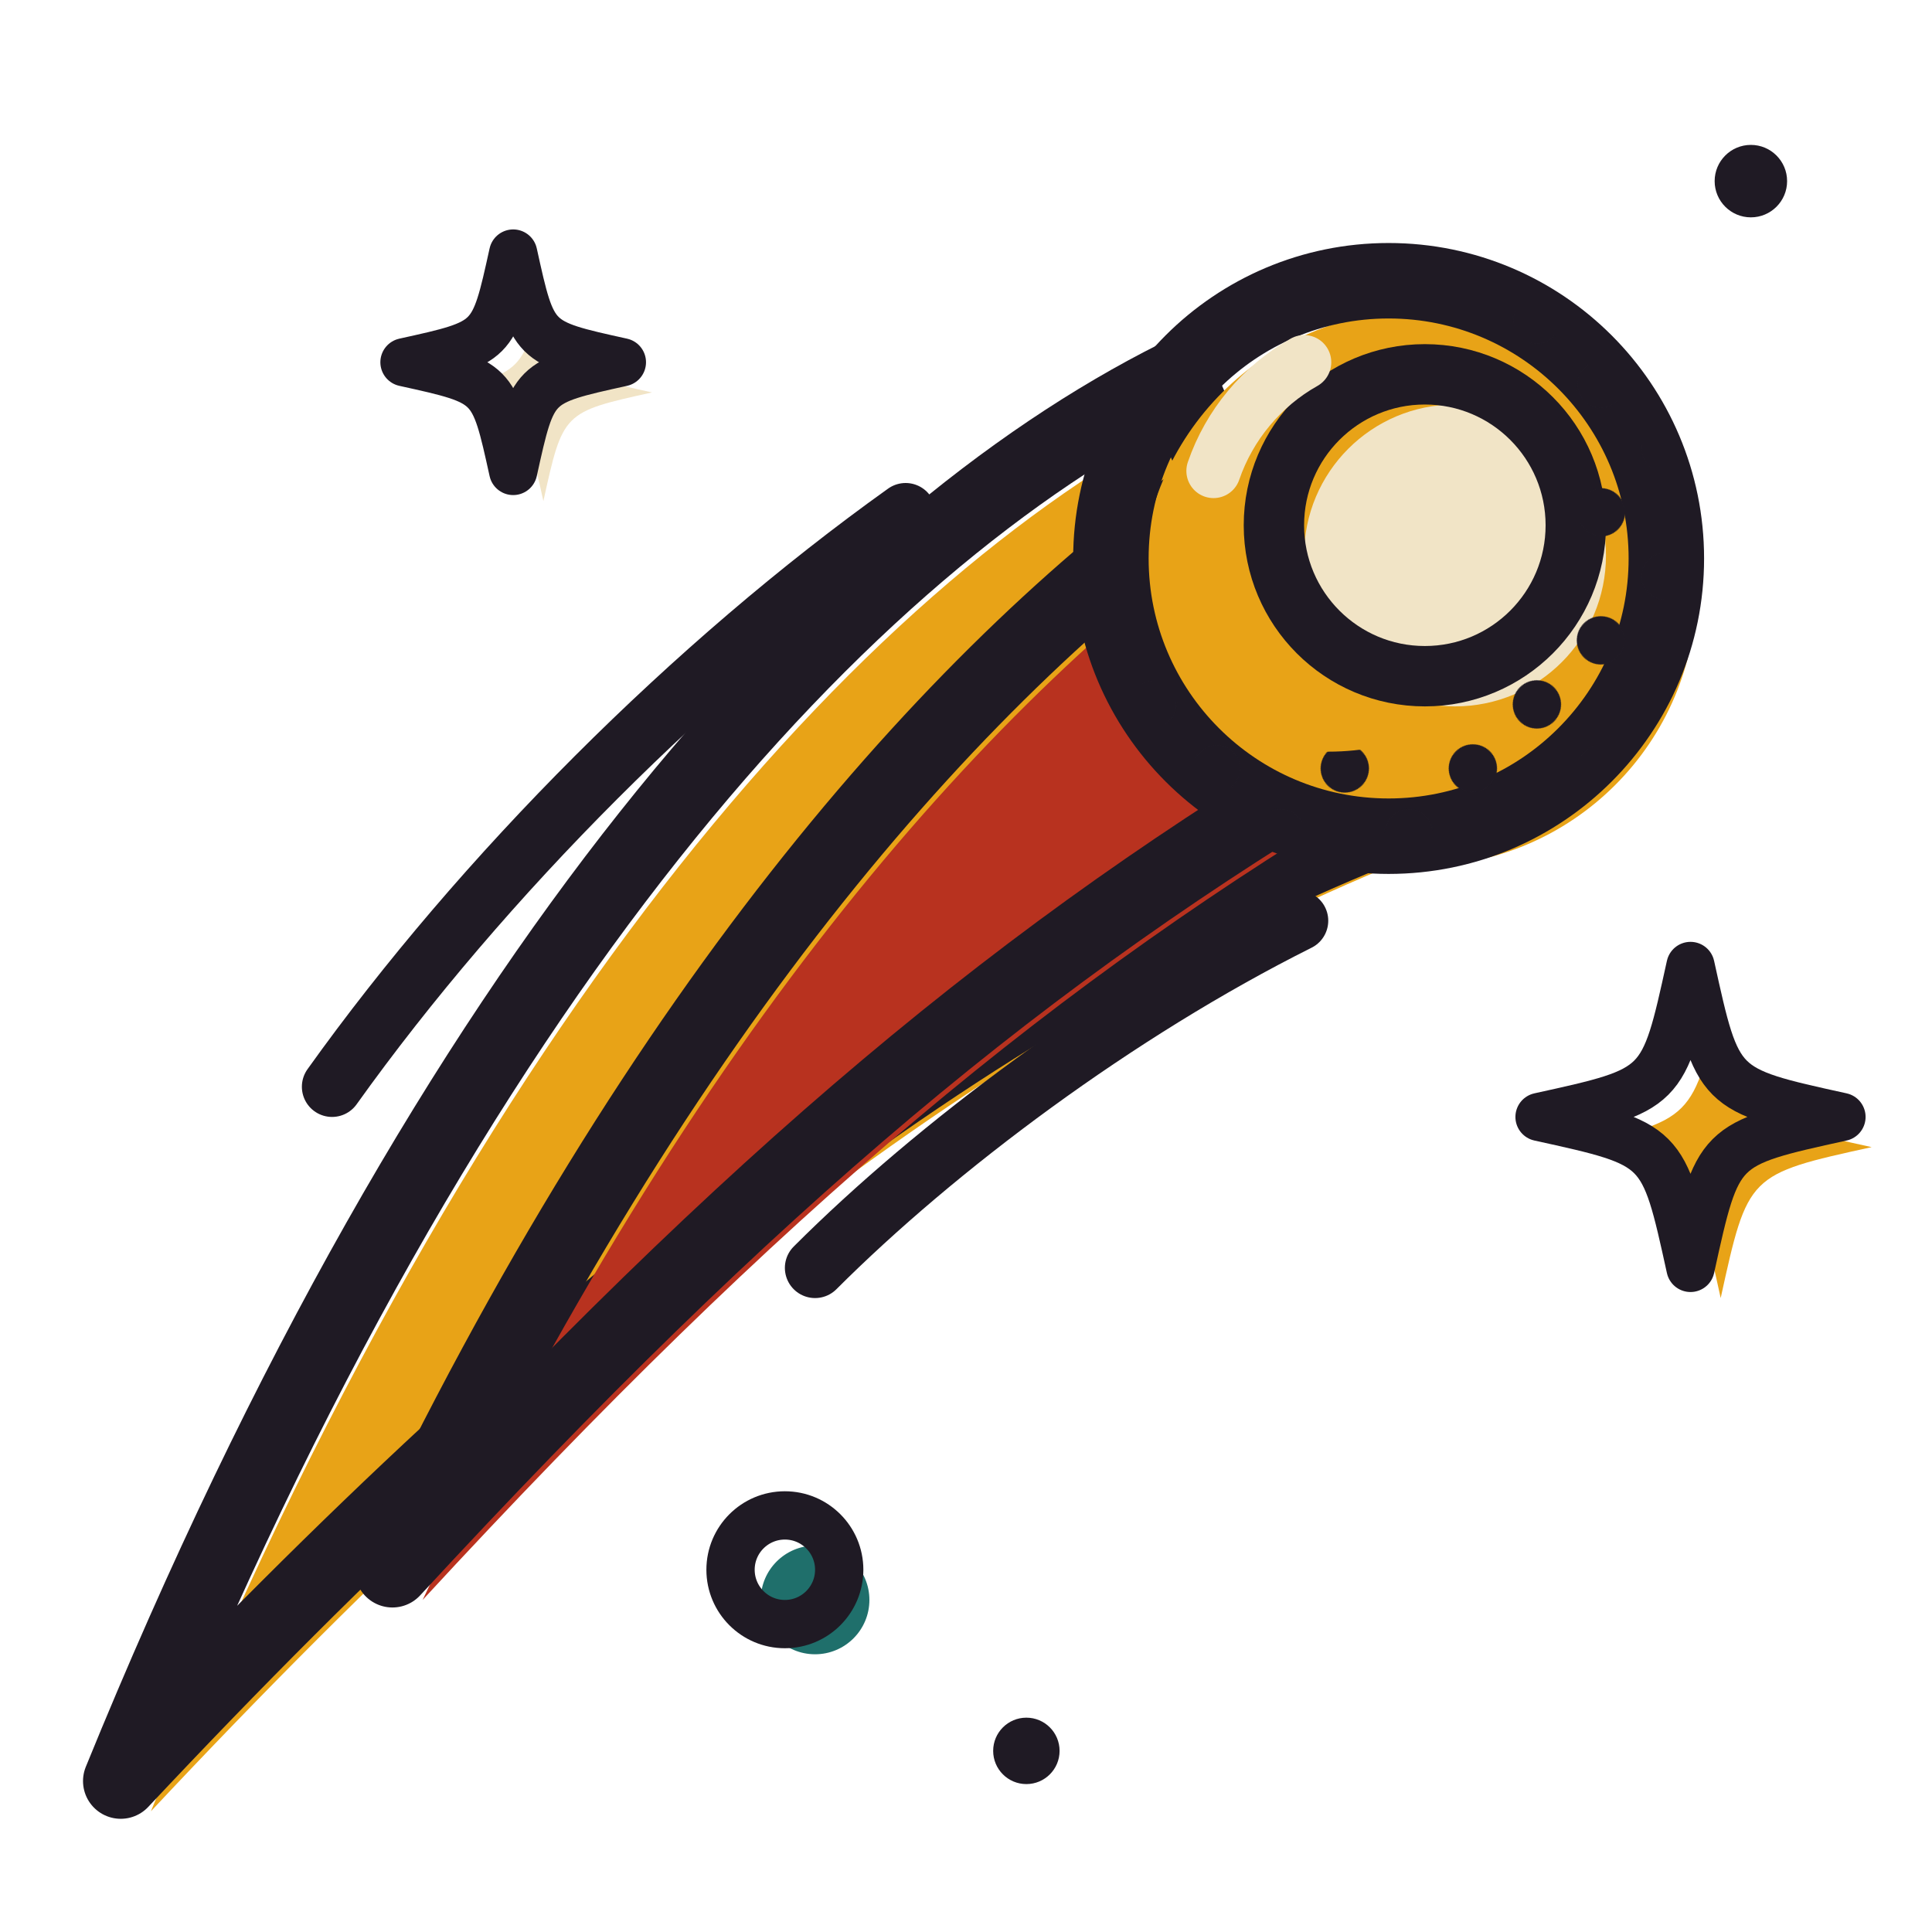
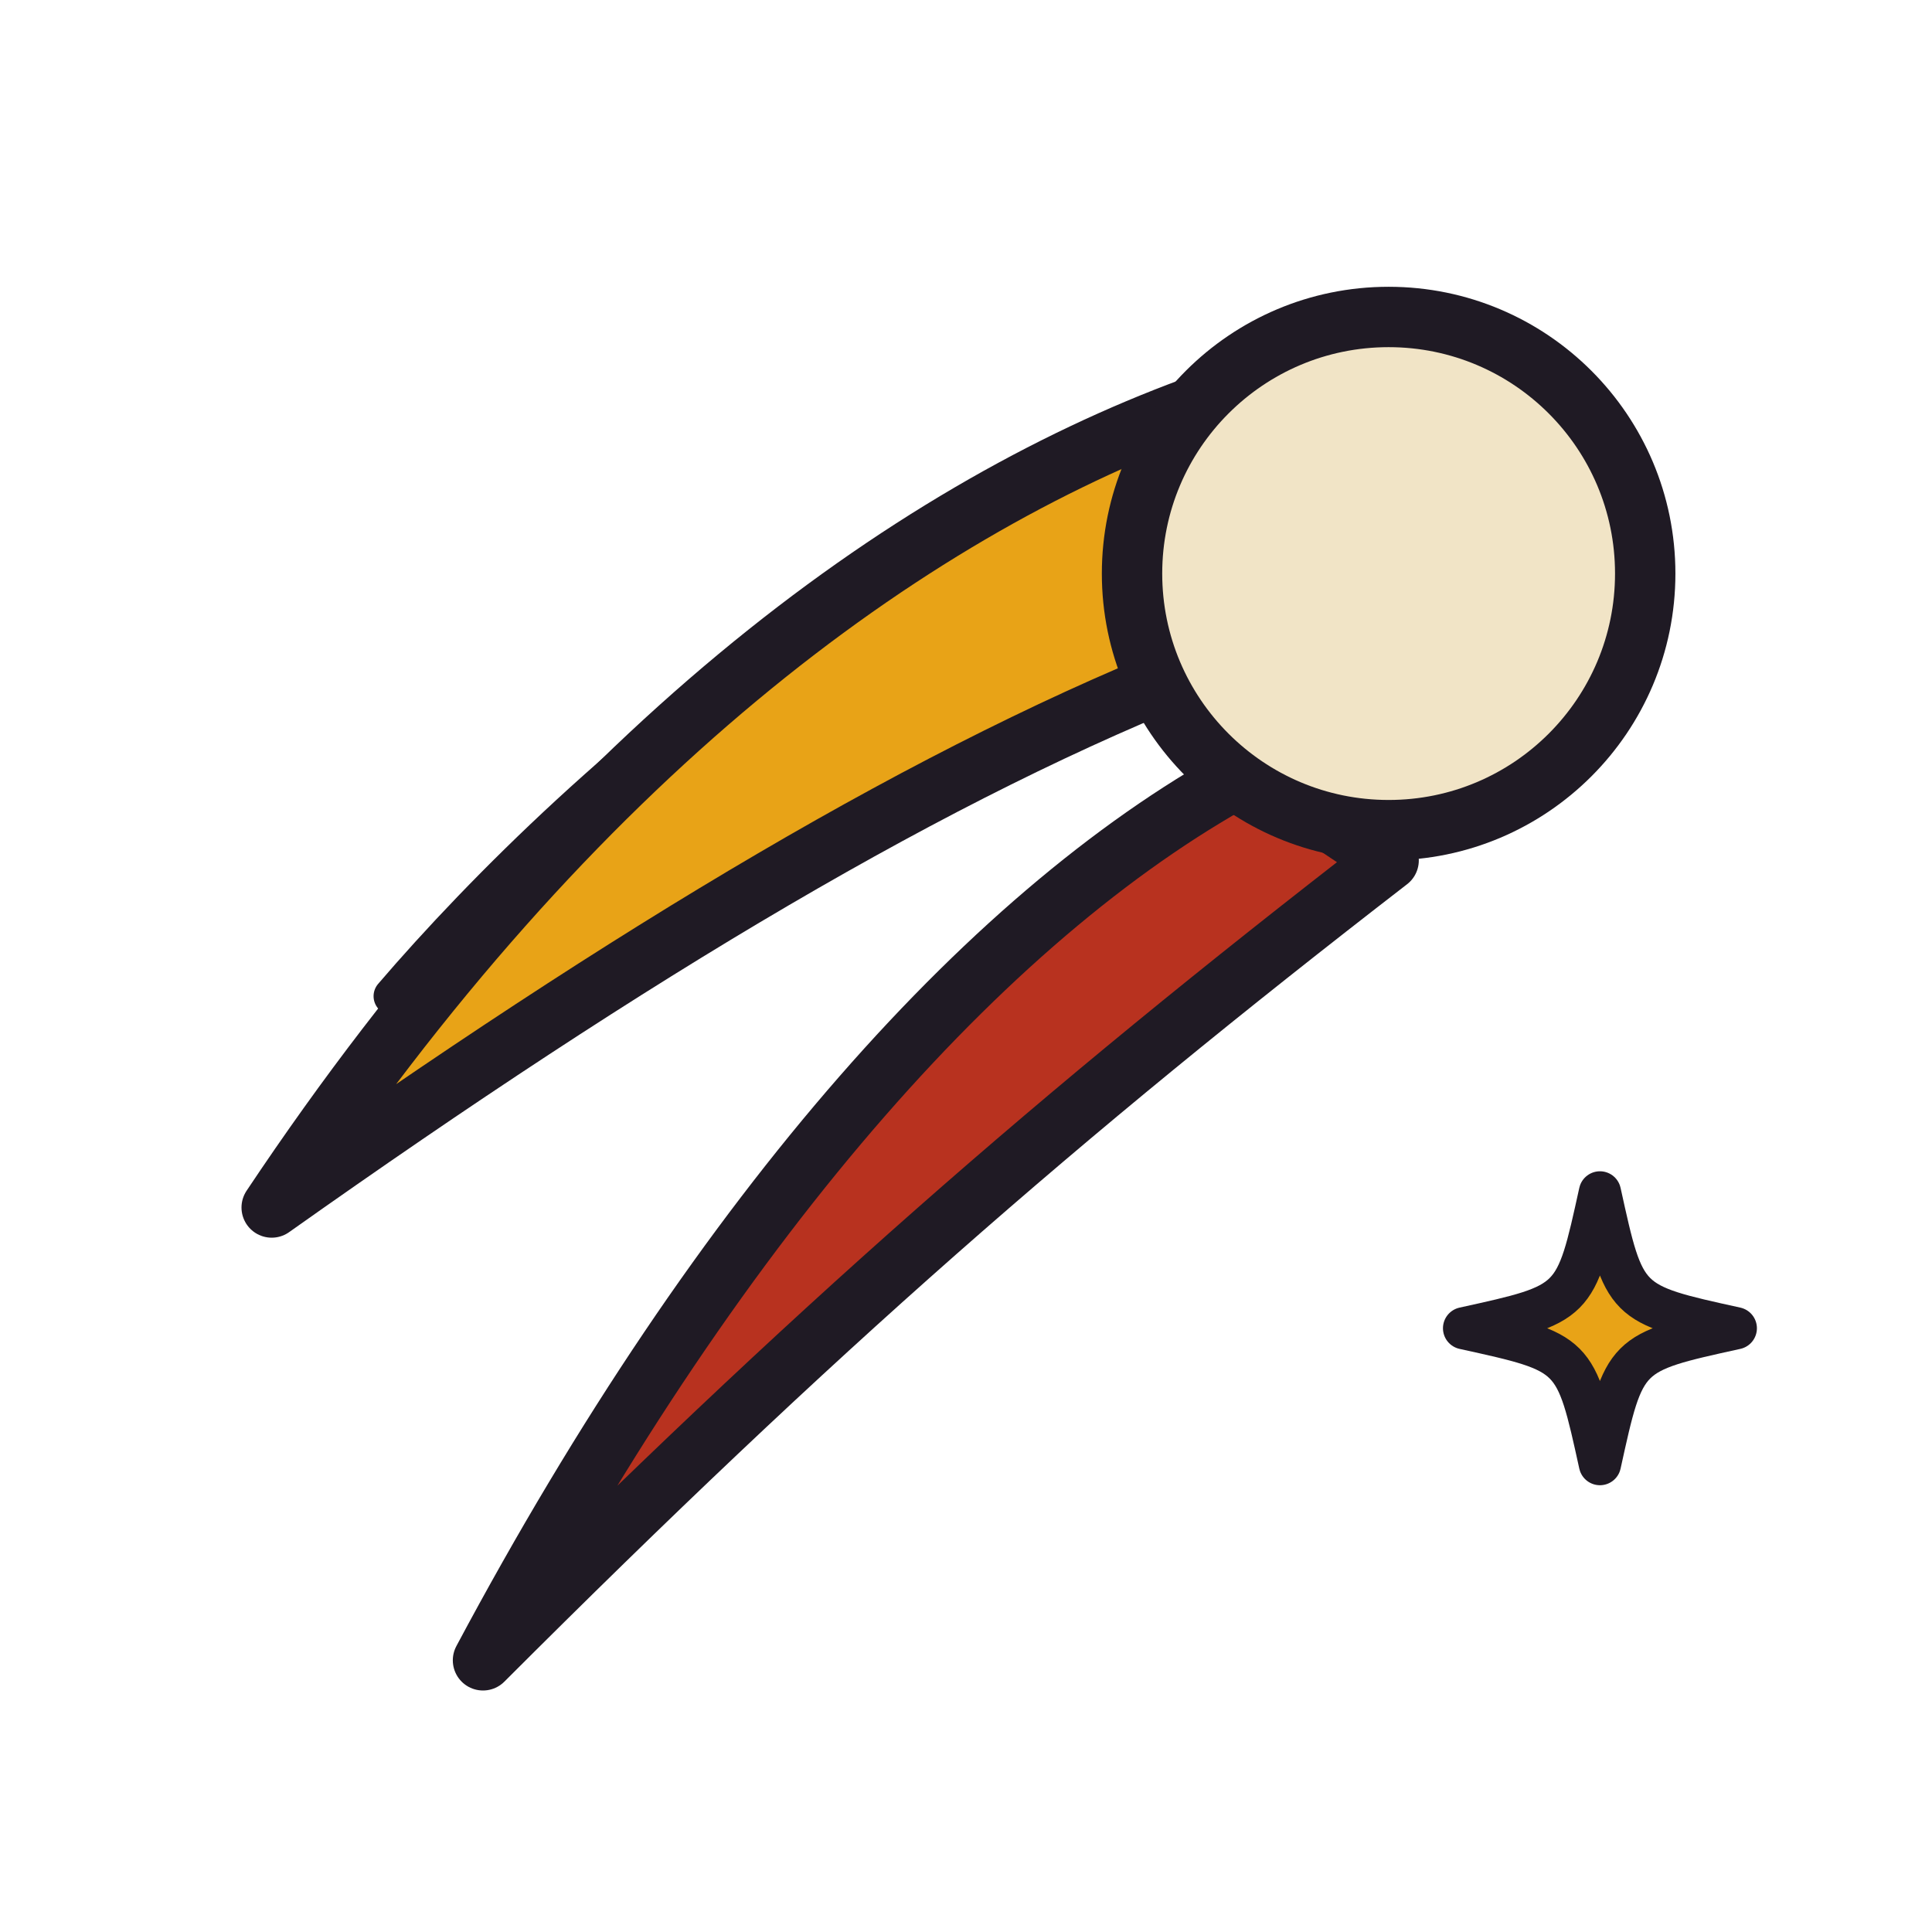
<svg xmlns="http://www.w3.org/2000/svg" viewBox="0 0 64 64" width="64" height="64">
-   <defs>
-     <pattern id="tc-comet-dots" width="3" height="3" patternUnits="userSpaceOnUse" patternTransform="rotate(45)">
-       <circle cx="1.5" cy="1.5" r=".8" fill="#1f1a24" />
-     </pattern>
-     <clipPath id="tc-comet-h1">
-       <path d="M36.8 18.5a9.2 9.2 0 1 0 18.4 0a9.2 9.2 0 1 0 -18.4 0z" />
-     </clipPath>
-     <clipPath id="tc-comet-m2">
-       <path clip-rule="evenodd" d="M-8 -8H72V72H-8ZM35.6 16.5a8.4 8.4 0 1 0 16.8 0a8.4 8.4 0 1 0 -16.8 0z" />
-     </clipPath>
-   </defs>
  <g stroke-linecap="round" stroke-linejoin="round">
-     <path transform="translate(1.0 1.0)" d="M39 12.5C28 18 15 32 4 59C19 43 32 33 45.5 27.5Z" fill="#e8a317" />
-     <path d="M39 12.5C28 18 15 32 4 59C19 43 32 33 45.5 27.5Z" fill="none" stroke="#1f1a24" stroke-width="2.5" />
-     <path transform="translate(1.0 1.0)" d="M40.5 16C32 22 22 33 13 52C25 39 34 31.5 45 25Z" fill="#b8321f" />
-     <path d="M40.5 16C32 22 22 33 13 52C25 39 34 31.5 45 25Z" fill="none" stroke="#1f1a24" stroke-width="2.5" />
-     <path d="M30 17C23 22 16 29 11 36M43 30.5C37 33.5 31 38 27 42" fill="none" stroke="#1f1a24" stroke-width="2" />
-     <path transform="translate(1.0 1.0)" d="M36.8 18.5a9.2 9.2 0 1 0 18.4 0a9.2 9.2 0 1 0 -18.4 0z" fill="#e8a317" />
-     <path d="M36.8 18.5a9.2 9.2 0 1 0 18.4 0a9.2 9.2 0 1 0 -18.4 0z" fill="none" stroke="#1f1a24" stroke-width="2.5" />
-     <path transform="translate(1.0 1.0)" d="M42.2 17.4a5 5 0 1 0 10 0a5 5 0 1 0 -10 0z" fill="#f1e4c6" />
-     <path d="M42.2 17.4a5 5 0 1 0 10 0a5 5 0 1 0 -10 0z" fill="none" stroke="#1f1a24" stroke-width="2" />
-     <g clip-path="url(#tc-comet-h1)">
-       <g clip-path="url(#tc-comet-m2)">
-         <rect x="-8" y="-8" width="80" height="80" fill="url(#tc-comet-dots)" />
-       </g>
-     </g>
-     <path d="M40.2 15.6a6.6 6.6 0 0 1 3-3.6" fill="none" stroke="#f1e4c6" stroke-width="1.8" />
-     <path transform="translate(1.0 1.0)" d="M56 32C56.9 36.1 56.9 36.1 61 37C56.9 37.9 56.9 37.9 56 42C55.1 37.9 55.1 37.9 51 37C55.1 36.1 55.1 36.1 56 32z" fill="#e8a317" />
-     <path d="M56 32C56.9 36.1 56.9 36.1 61 37C56.9 37.9 56.9 37.9 56 42C55.1 37.9 55.1 37.9 51 37C55.1 36.1 55.1 36.1 56 32z" fill="none" stroke="#1f1a24" stroke-width="1.6" />
-     <path transform="translate(1.0 1.0)" d="M17 8.4C17.65 11.35 17.65 11.35 20.6 12C17.65 12.65 17.65 12.65 17 15.6C16.35 12.65 16.35 12.65 13.4 12C16.35 11.35 16.35 11.35 17 8.4z" fill="#f1e4c6" />
-     <path d="M17 8.4C17.65 11.35 17.65 11.35 20.6 12C17.65 12.65 17.65 12.65 17 15.6C16.35 12.65 16.35 12.65 13.4 12C16.35 11.35 16.35 11.35 17 8.4z" fill="none" stroke="#1f1a24" stroke-width="1.6" />
-     <path transform="translate(1.0 1.0)" d="M24.2 52a1.8 1.8 0 1 0 3.6 0a1.8 1.8 0 1 0 -3.6 0z" fill="#1f6f6b" />
-     <path d="M24.2 52a1.8 1.8 0 1 0 3.6 0a1.8 1.8 0 1 0 -3.6 0z" fill="none" stroke="#1f1a24" stroke-width="1.6" />
-     <path d="M56.8 6a1.2 1.2 0 1 0 2.4 0a1.2 1.2 0 1 0 -2.4 0z" fill="#1f1a24" />
-     <path d="M32.9 58a1.1 1.1 0 1 0 2.2 0a1.1 1.1 0 1 0 -2.2 0z" fill="#1f1a24" />
+     <path d="M39.5 13.5C30 17 19 25 9 40C21 31.5 31 25.5 40 22Z" fill="#e8a317" />
+     <path d="M39.5 13.5C30 17 19 25 9 40C21 31.5 31 25.5 40 22Z" fill="none" stroke="#1f1a24" stroke-width="2.0" />
+     <path d="M41.5 25.5C33 30 24 40 16 55C27 44 35 37 46 28.5Z" fill="#b8321f" />
+     <path d="M41.5 25.5C33 30 24 40 16 55C27 44 35 37 46 28.5Z" fill="none" stroke="#1f1a24" stroke-width="2.0" />
+     <path d="M37.5 19a8.5 8.5 0 1 0 17 0a8.5 8.5 0 1 0 -17 0z" fill="#f1e4c6" />
+     <path d="M37.5 19a8.5 8.5 0 1 0 17 0a8.5 8.5 0 1 0 -17 0z" fill="none" stroke="#1f1a24" stroke-width="2.0" />
+     <path d="M41.2 16.4a5.8 5.8 0 0 1 3.1-3.3" fill="none" stroke="#f1e4c6" stroke-width="1.6" />
+     <path d="M27 20.5C21 24.5 16 29.5 13 33" fill="none" stroke="#1f1a24" stroke-width="1.25" />
+     <path d="M53 39.5C53.81 43.19 53.81 43.19 57.5 44C53.81 44.81 53.81 44.81 53 48.5C52.19 44.81 52.19 44.81 48.5 44C52.19 43.19 52.19 43.19 53 39.5z" fill="#e8a317" />
+     <path d="M53 39.5C53.81 43.19 53.81 43.19 57.5 44C53.81 44.81 53.81 44.81 53 48.5C52.19 44.81 52.19 44.81 48.5 44C52.19 43.19 52.19 43.19 53 39.5z" fill="none" stroke="#1f1a24" stroke-width="1.4" />
  </g>
</svg>
